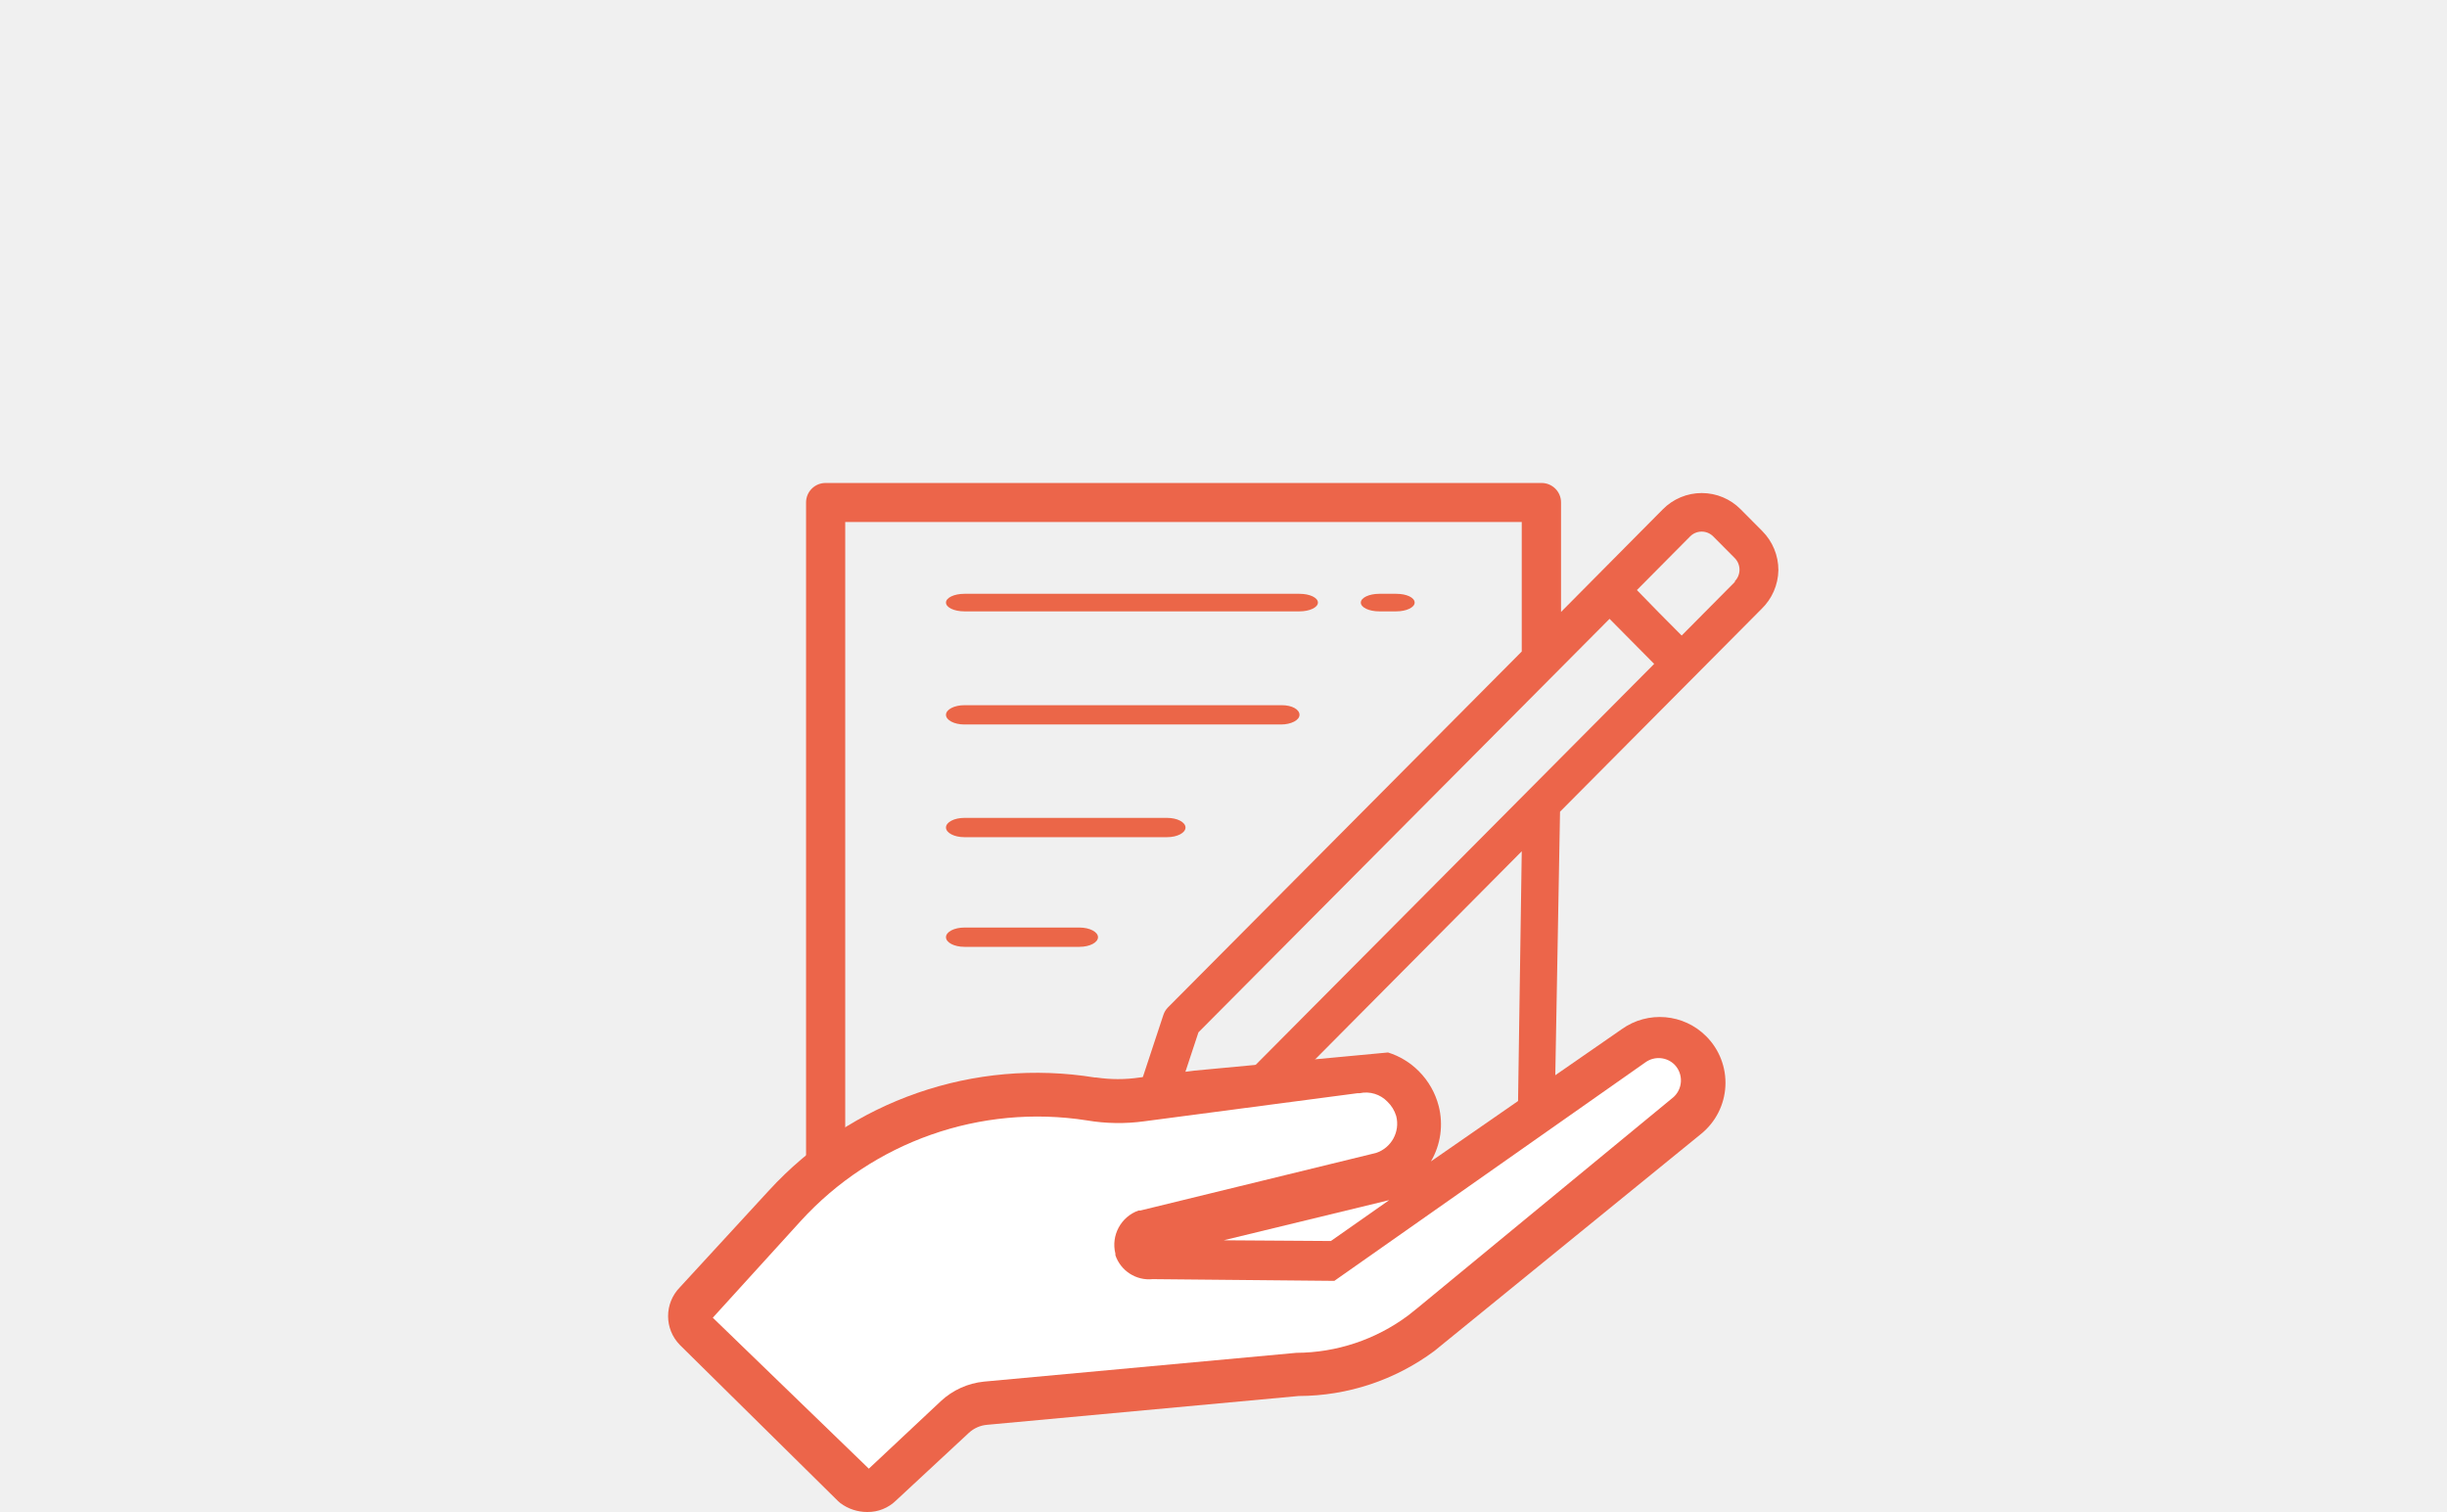
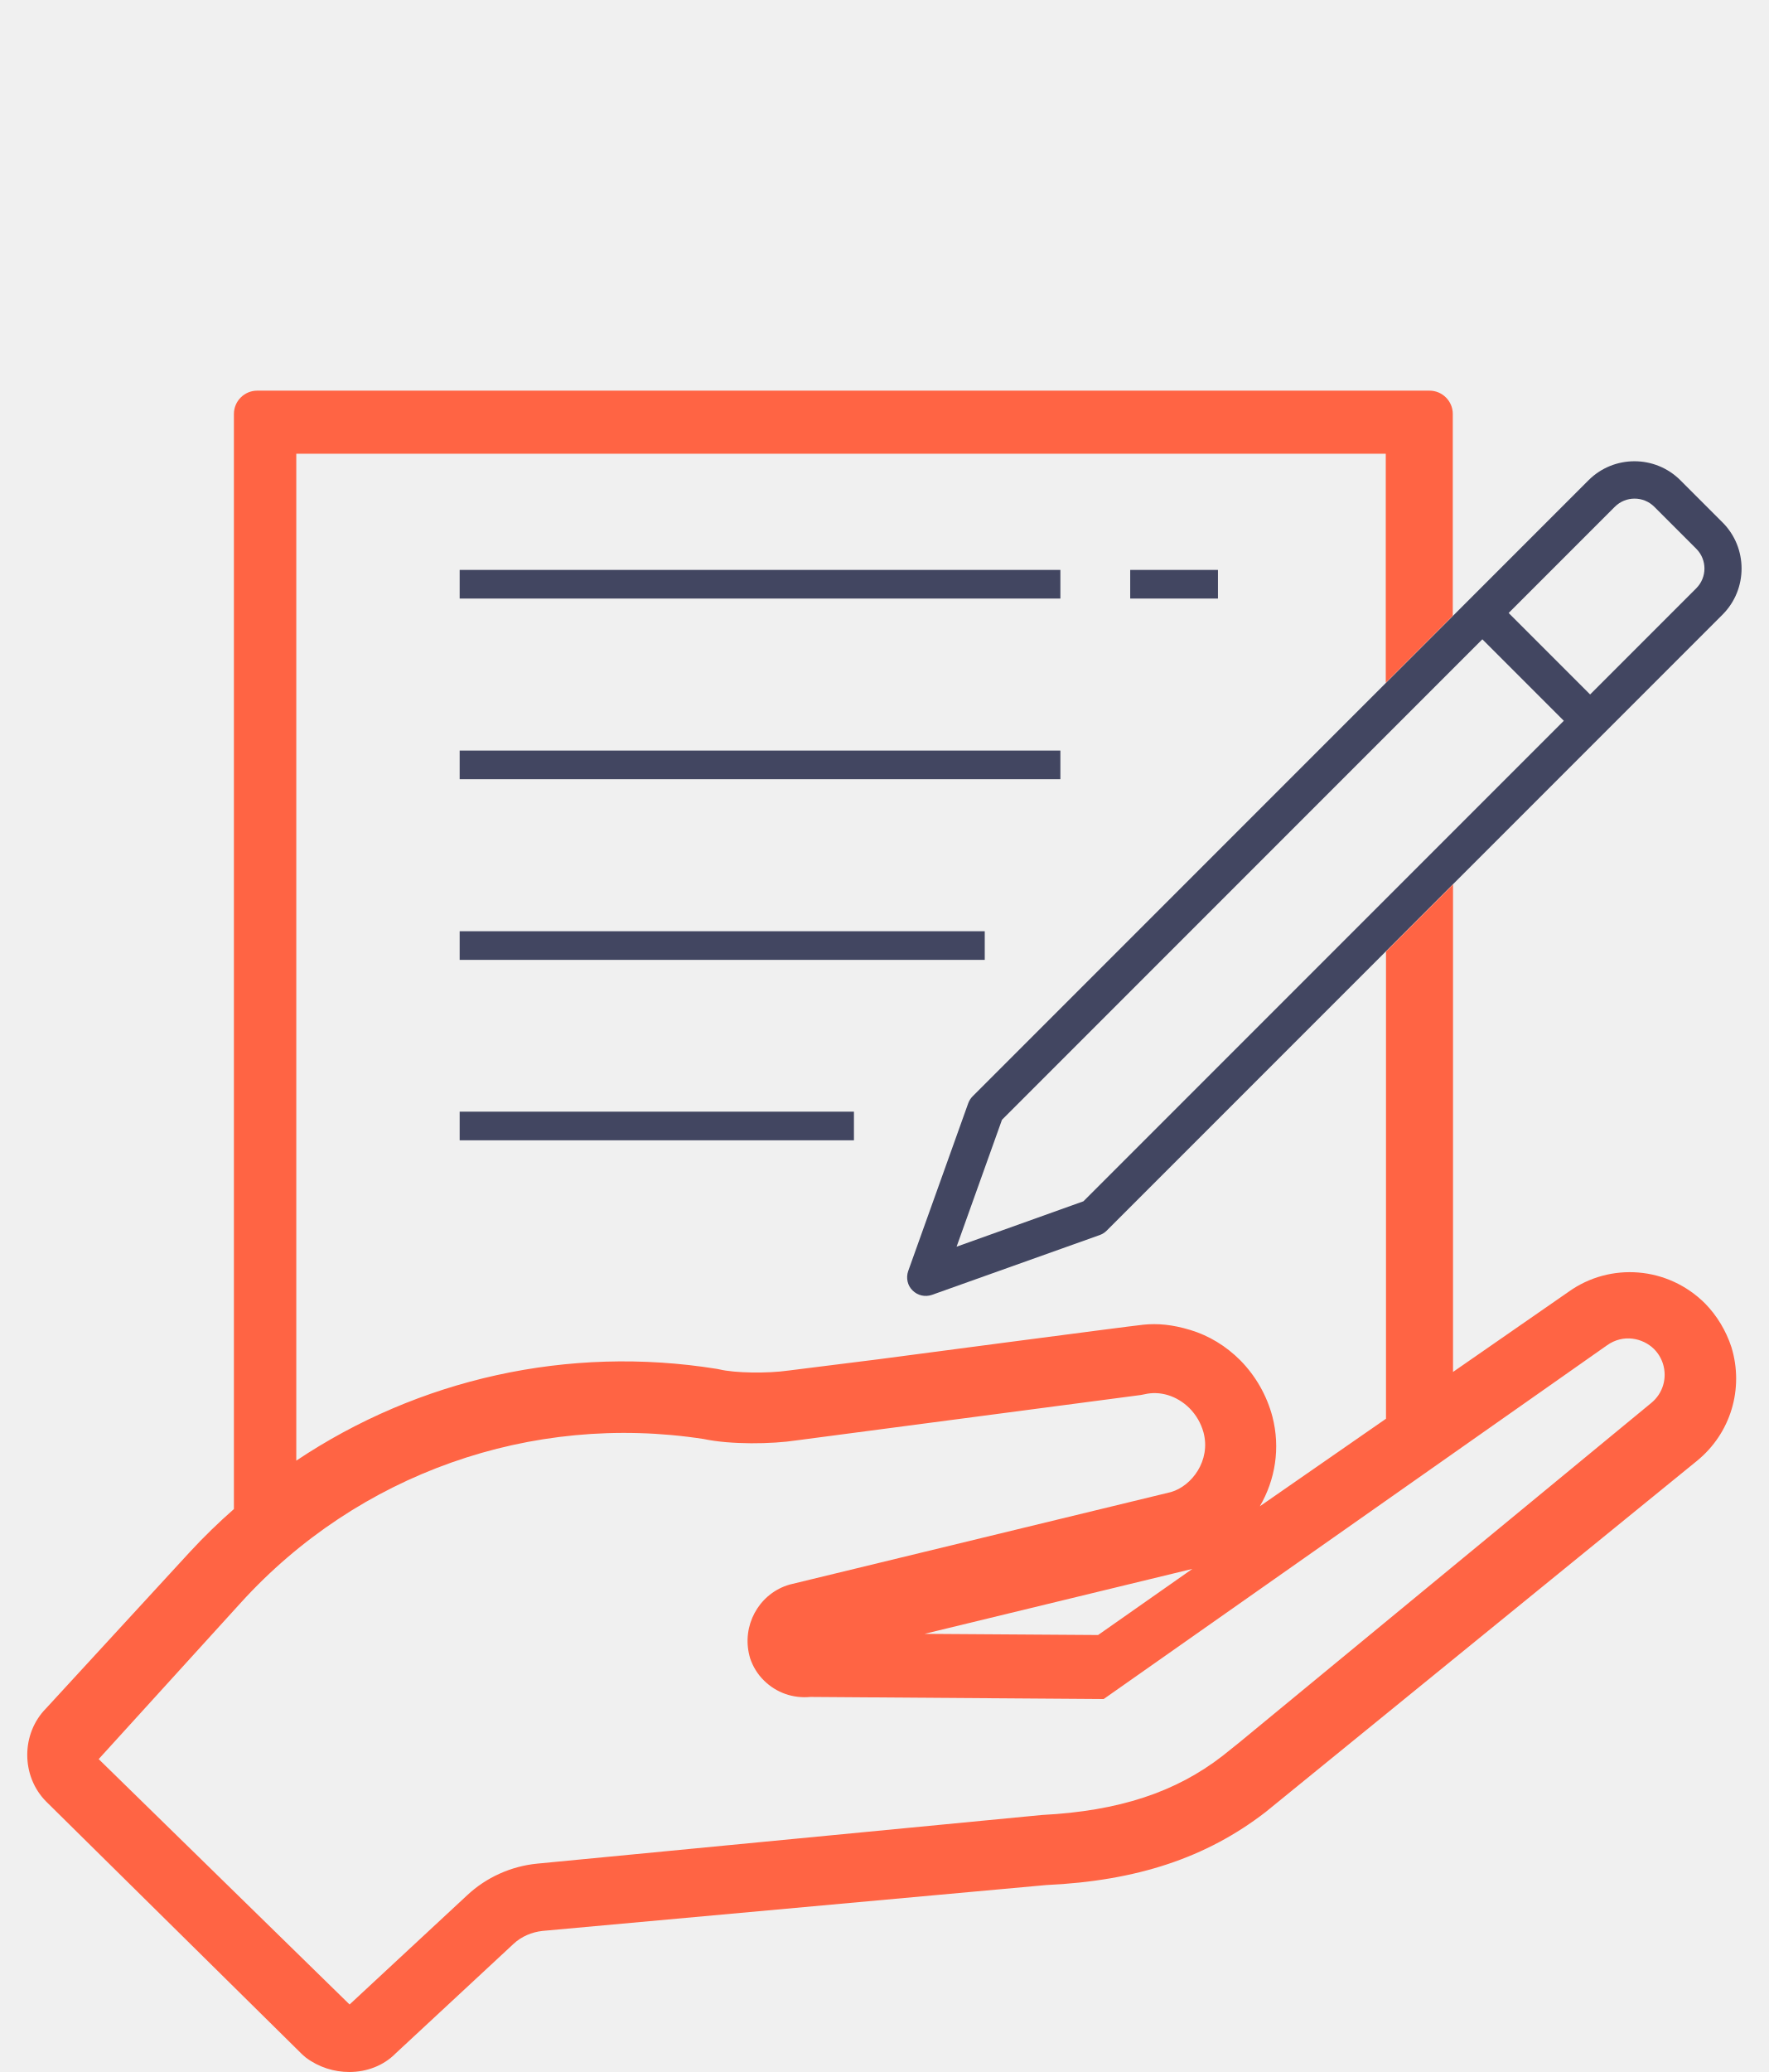
- <svg xmlns="http://www.w3.org/2000/svg" id="Calque_1" data-name="Calque 1" viewBox="0 0 170 105">
-   <defs>
-     <style>.cls-1{fill:none;}.cls-2{fill:#ec654a;}.cls-3{fill:#eb6648;}.cls-4{fill:#fff;}</style>
-   </defs>
-   <rect class="cls-1" width="170" height="105" />
-   <path class="cls-2" d="M123.55,39.62a3.84,3.84,0,0,0-1.12-2.72l-1.5-1.51a3.8,3.8,0,0,0-5.41,0l-7.07,7.13v-7.6a1.35,1.35,0,0,0-1.34-1.36H57.38A1.35,1.35,0,0,0,56,34.91V85a1.35,1.35,0,0,0,1.34,1.36l43-2.23c.74,0,9.12-8.91,7.68-7.73l.36-20,14-14.09A3.84,3.84,0,0,0,123.55,39.62ZM105.42,79.49l-10.88,5-35.82-.79V36.27h47v9L81.14,70a1.36,1.36,0,0,0-.32.53l-2.5,7.57a1.36,1.36,0,0,0,.32,1.39,1.34,1.34,0,0,0,1.38.33l7.51-2.52A1.34,1.34,0,0,0,88,77l17.72-17.85ZM86.37,74.86l-4.66,1.56,1.55-4.69L111.82,43l3.1,3.13Zm34.16-34.43-3.7,3.73-1.55-1.56L113.72,41l3.7-3.73a1.13,1.13,0,0,1,1.6,0l1.5,1.51h0a1.15,1.15,0,0,1,0,1.61Z" />
-   <path class="cls-3" d="M97,41.26H95.82c-.7,0-1.28.27-1.28.61s.57.61,1.28.61H97c.7,0,1.28-.27,1.28-.61S97.74,41.26,97,41.26Z" />
-   <path class="cls-3" d="M90.28,41.26H67c-.71,0-1.28.27-1.28.61s.57.61,1.28.61H90.28c.7,0,1.28-.27,1.28-.61S91,41.26,90.28,41.26Z" />
-   <path class="cls-3" d="M89.06,49H67c-.71,0-1.28.3-1.28.67s.57.67,1.28.67h22c.7,0,1.28-.3,1.28-.67S89.77,49,89.06,49Z" />
-   <path class="cls-3" d="M81.08,56.83H67c-.71,0-1.28.3-1.28.67s.57.67,1.28.67H81.08c.71,0,1.28-.3,1.28-.67S81.79,56.83,81.08,56.83Z" />
-   <path class="cls-3" d="M75,64.45H67c-.71,0-1.28.3-1.28.67s.57.67,1.28.67h8c.71,0,1.28-.3,1.28-.67S75.7,64.45,75,64.45Z" />
-   <path class="cls-2" d="M83,74.39l-3.83.48a10.18,10.18,0,0,1-3,0l-.1,0a25.24,25.24,0,0,0-22.66,7.86l-6.18,6.72a2.86,2.86,0,0,0,0,4l11,10.86.15.13a3.11,3.11,0,0,0,1.87.62,2.8,2.8,0,0,0,2-.8l5.06-4.7A2.13,2.13,0,0,1,68.59,99l21.64-2a15.85,15.85,0,0,0,9.42-3.13l18.54-15.09a4.57,4.57,0,0,0,.35-6.77h0a4.55,4.55,0,0,0-5.87-.5L99.41,80.7a5.11,5.11,0,0,0,.54-3.85,5.31,5.31,0,0,0-1.38-2.42,5.22,5.22,0,0,0-2.14-1.3" />
-   <path class="cls-4" d="M116.23,76.26,98.52,90.85l-.7.56A13.09,13.09,0,0,1,90.06,94L68.36,96a5.15,5.15,0,0,0-3,1.36l-5,4.69L49.52,91.56l6.1-6.71a22.25,22.25,0,0,1,19.89-7,13.13,13.13,0,0,0,4,.06l14.8-1.95.15,0a2.07,2.07,0,0,1,1.93.59,2.3,2.3,0,0,1,.61,1,2.14,2.14,0,0,1-1.4,2.56l-16.37,4-.13,0a2.53,2.53,0,0,0-1.61,3l0,.11a2.47,2.47,0,0,0,2.59,1.66L92.7,89l21.62-15.19a1.57,1.57,0,0,1,2,.15,1.57,1.57,0,0,1-.11,2.32Z" />
-   <polygon class="cls-4" points="96.51 83.39 92.46 86.23 85.01 86.18 96.51 83.39" />
+ <svg xmlns="http://www.w3.org/2000/svg" version="1.1" id="Calque_1" x="0px" y="0px" viewBox="0 0 760 890" style="enable-background:new 0 0 760 890;" xml:space="preserve">
+   <style type="text/css">
+ 	.st0{fill:#424661;}
+ 	.st1{fill:#FF6444;}
+ </style>
+   <g>
+     <rect x="197.5" y="244.8" class="st0" width="258.1" height="12.3" />
+     <rect x="485.6" y="244.8" class="st0" width="37.7" height="12.3" />
+     <rect x="197.5" y="322.4" class="st0" width="258.1" height="12.3" />
+     <rect x="197.5" y="400" class="st0" width="225.6" height="12.3" />
+     <rect x="197.5" y="477.5" class="st0" width="169.4" height="12.3" />
+     <path class="st0" d="M682.5,206.3L417.9,470.9c-0.8,0.8-1.5,1.9-1.9,3L390.2,546c-1,2.9-0.3,6.2,1.9,8.3c2.2,2.2,5.4,2.9,8.3,1.9   l72.1-25.7c1.1-0.4,2.1-1,3-1.9L740.1,264c10.9-10.9,10.9-28.7,0-39.6l-18.1-18.1C711.1,195.4,693.4,195.4,682.5,206.3z M411,535.5   l19.5-54.5l206.4-206.4l35,35L465.5,516L411,535.5z M728.8,235.7c4.7,4.7,4.7,12.3,0,17l-45.6,45.6l-35-35l45.6-45.6   c4.7-4.7,12.3-4.7,17,0L728.8,235.7z" />
+     <path class="st1" d="M732.6,559.9L732.6,559.9c-15.9-15.9-40.7-17.9-58.7-5l-49.6,34.4V379.9l-28.8,28.8v200.7L541.3,647   c6.6-11.3,8.9-25,5.4-38.5c-2.4-9.1-7.2-17.5-13.8-24.2c-6.2-6.2-13.5-10.6-21.4-13c-7.9-2.4-14.2-2.9-20.2-2.3   s-114.2,14.9-114.2,14.9l-38.3,4.8c-9.1,1.3-23,1.1-29.7-0.5l-1-0.2c-64-10.3-128.3,4.3-180.8,39.4V194.9h468.1v98.4l28.8-28.8   v-86.7c0-5.5-4.5-10-10-10H110.5c-5.5,0-10,4.5-10,10v470.4c-6.6,5.8-12.9,11.9-18.9,18.4l-61.8,67.2C9,744.7,9,763,19.9,773.9   l110,108.6l1.5,1.3c5.6,4.2,12.2,6.2,18.7,6.2c7.4,0,14.7-2.7,19.9-8l50.6-47c3.4-3.2,7.9-5.1,12.5-5.6l216.4-19.7   c38.9-1.8,68.8-11.7,94.2-31.3l185.4-150.9c14.5-11.8,20.3-31,14.8-48.9C741.6,571.6,737.7,565.1,732.6,559.9z M709.5,602.6   l-177.2,146l-7,5.6c-20.1,15.6-44.5,23.7-77.6,25.4l-216.9,20.9c-11.2,1.1-21.9,5.9-30.1,13.6l-50.5,46.9L42.4,755.6l61-67.1   c50.4-55.5,124.8-81.8,198.9-70.4c11.8,2.5,29.4,2.2,39.9,0.6l148-19.5l1.5-0.3c6.7-1.6,13.9,0.6,19.3,5.9c2.9,2.9,5,6.5,6.1,10.5   c3.2,12-5,23-14,25.6l-163.7,39.7l-1.3,0.4c-12.3,4.2-19.4,17.4-16.1,30.2l0.3,1.1c1.2,3.6,3.3,7,6,9.6c5.3,5.2,12.4,7.7,19.9,7   l126,0.9l216.2-151.9c7.1-5.1,15.5-3.1,20.2,1.5c1.8,1.8,3.1,3.9,3.9,6.4C716.4,591.9,714.5,598.5,709.5,602.6z M512.3,673.9   l-40.5,28.4l-74.6-0.5L512.3,673.9z" />
+   </g>
</svg>
